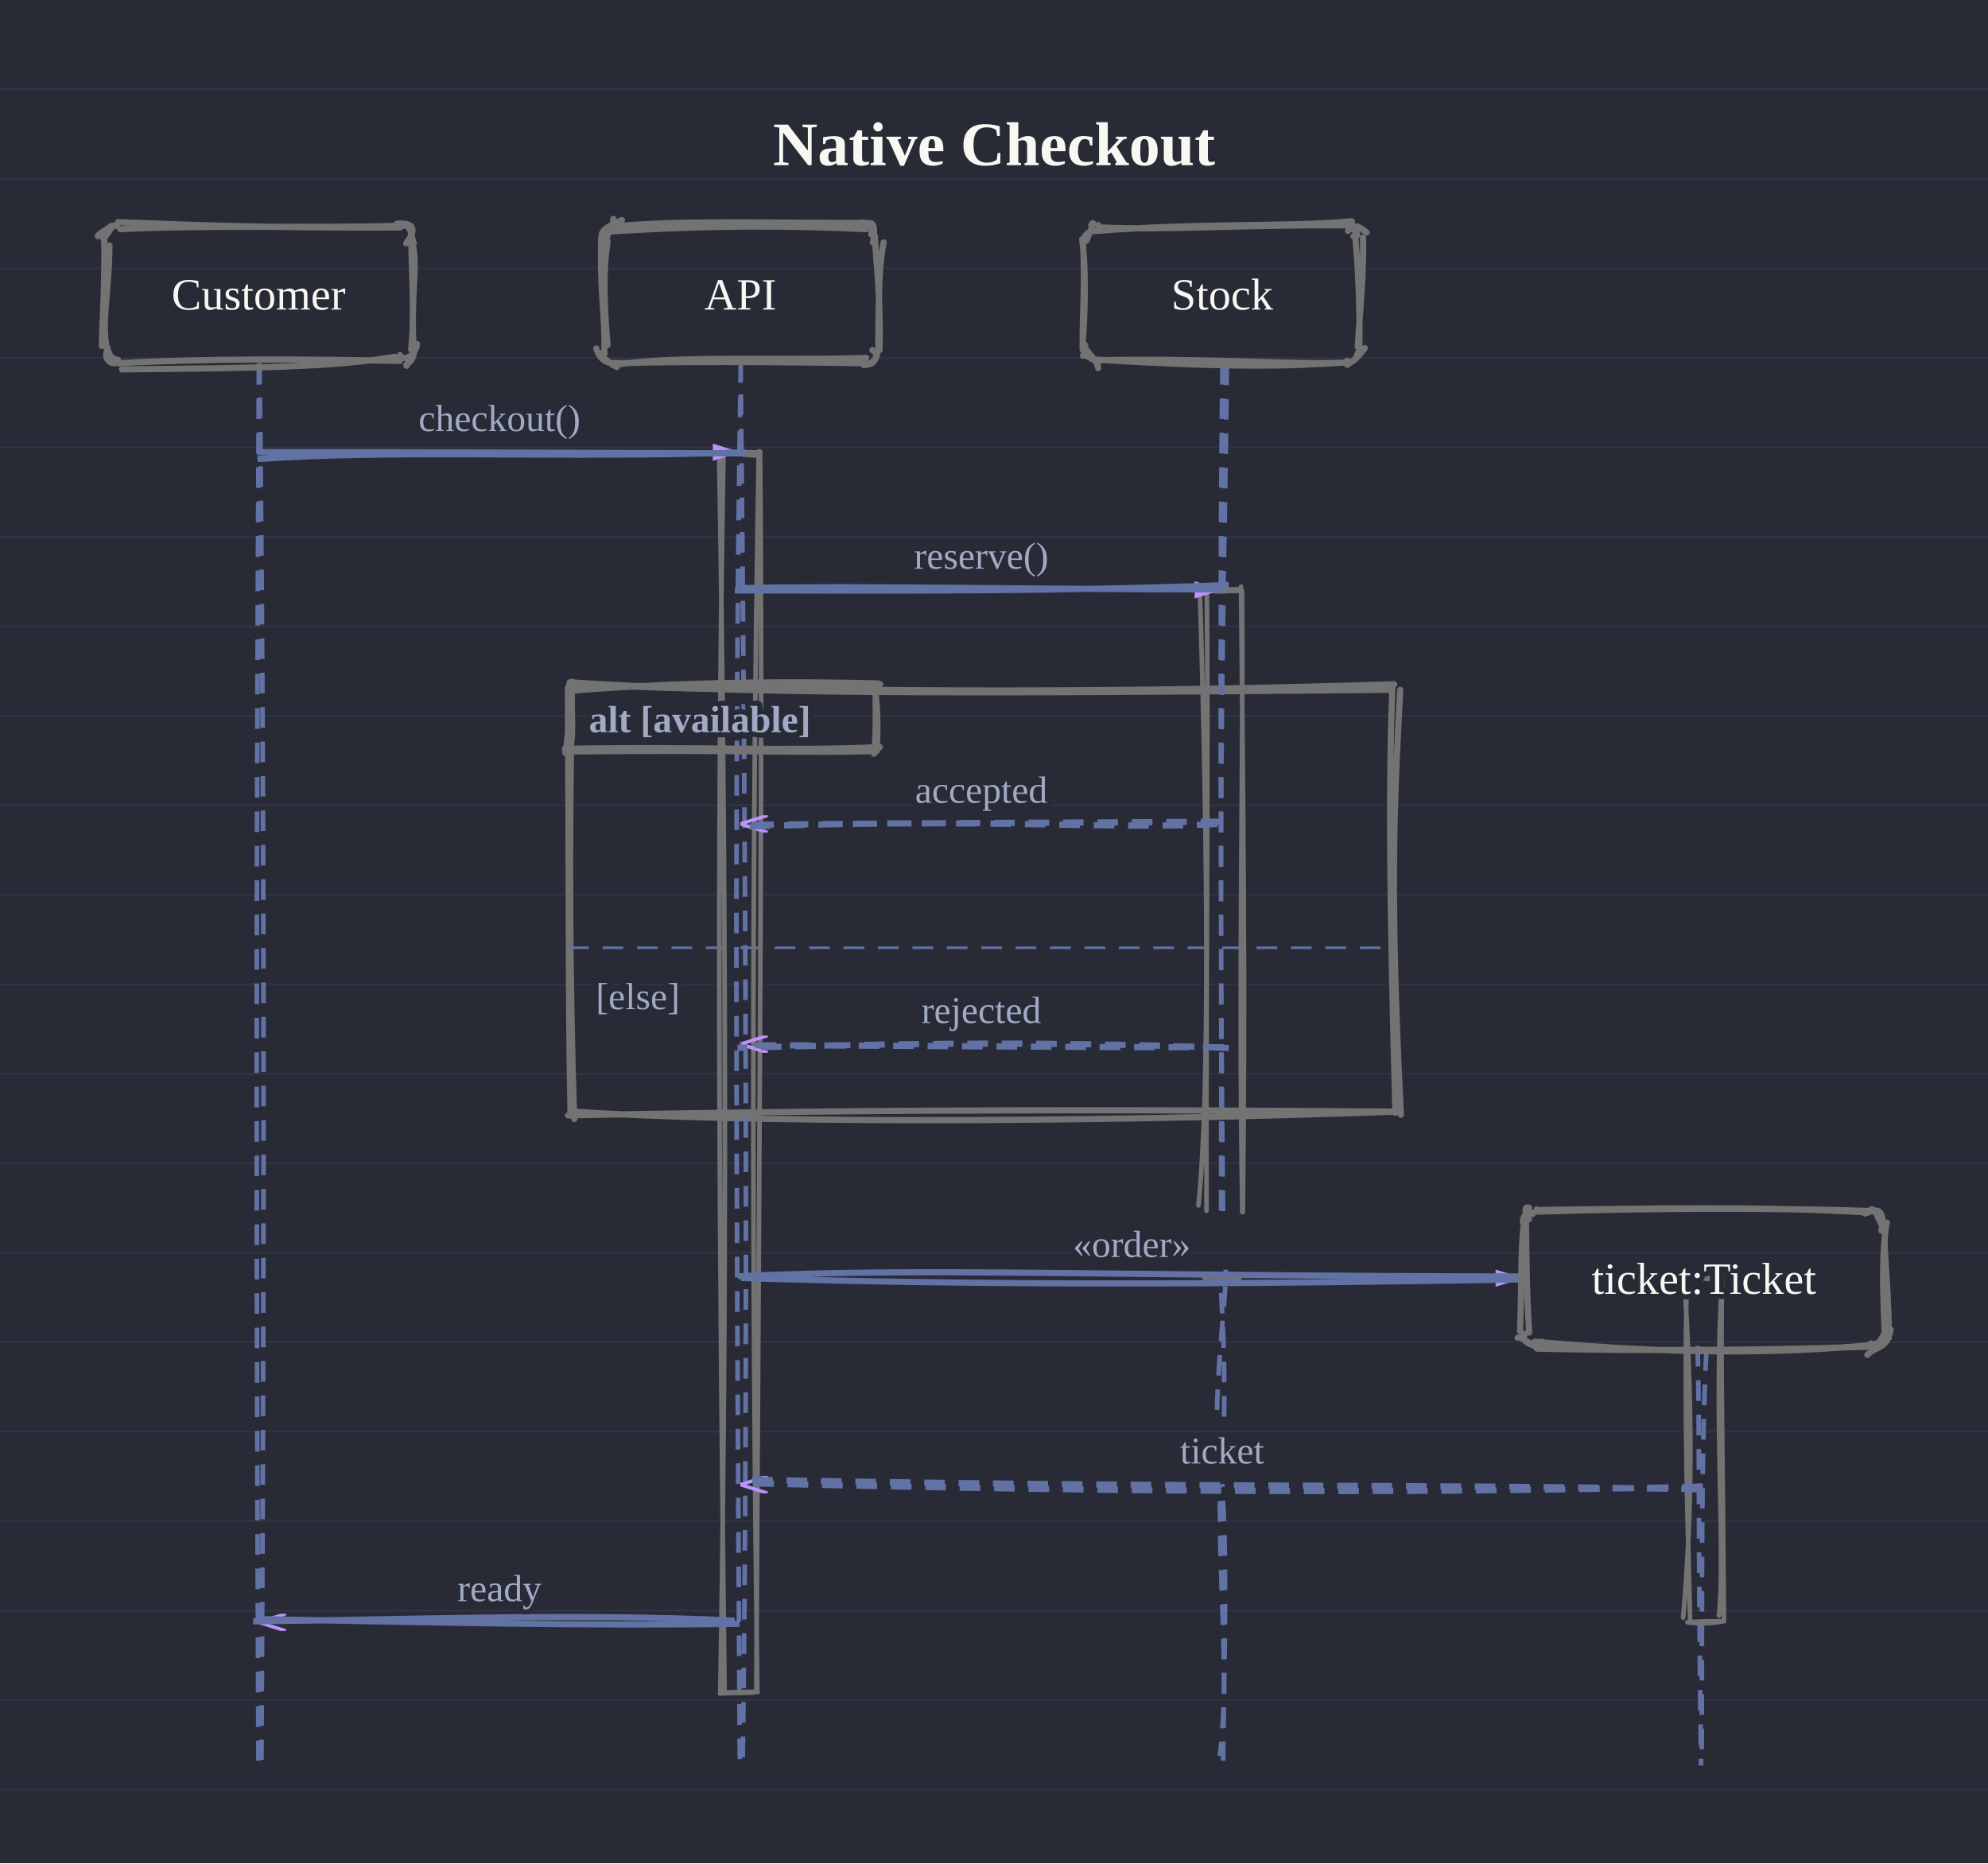
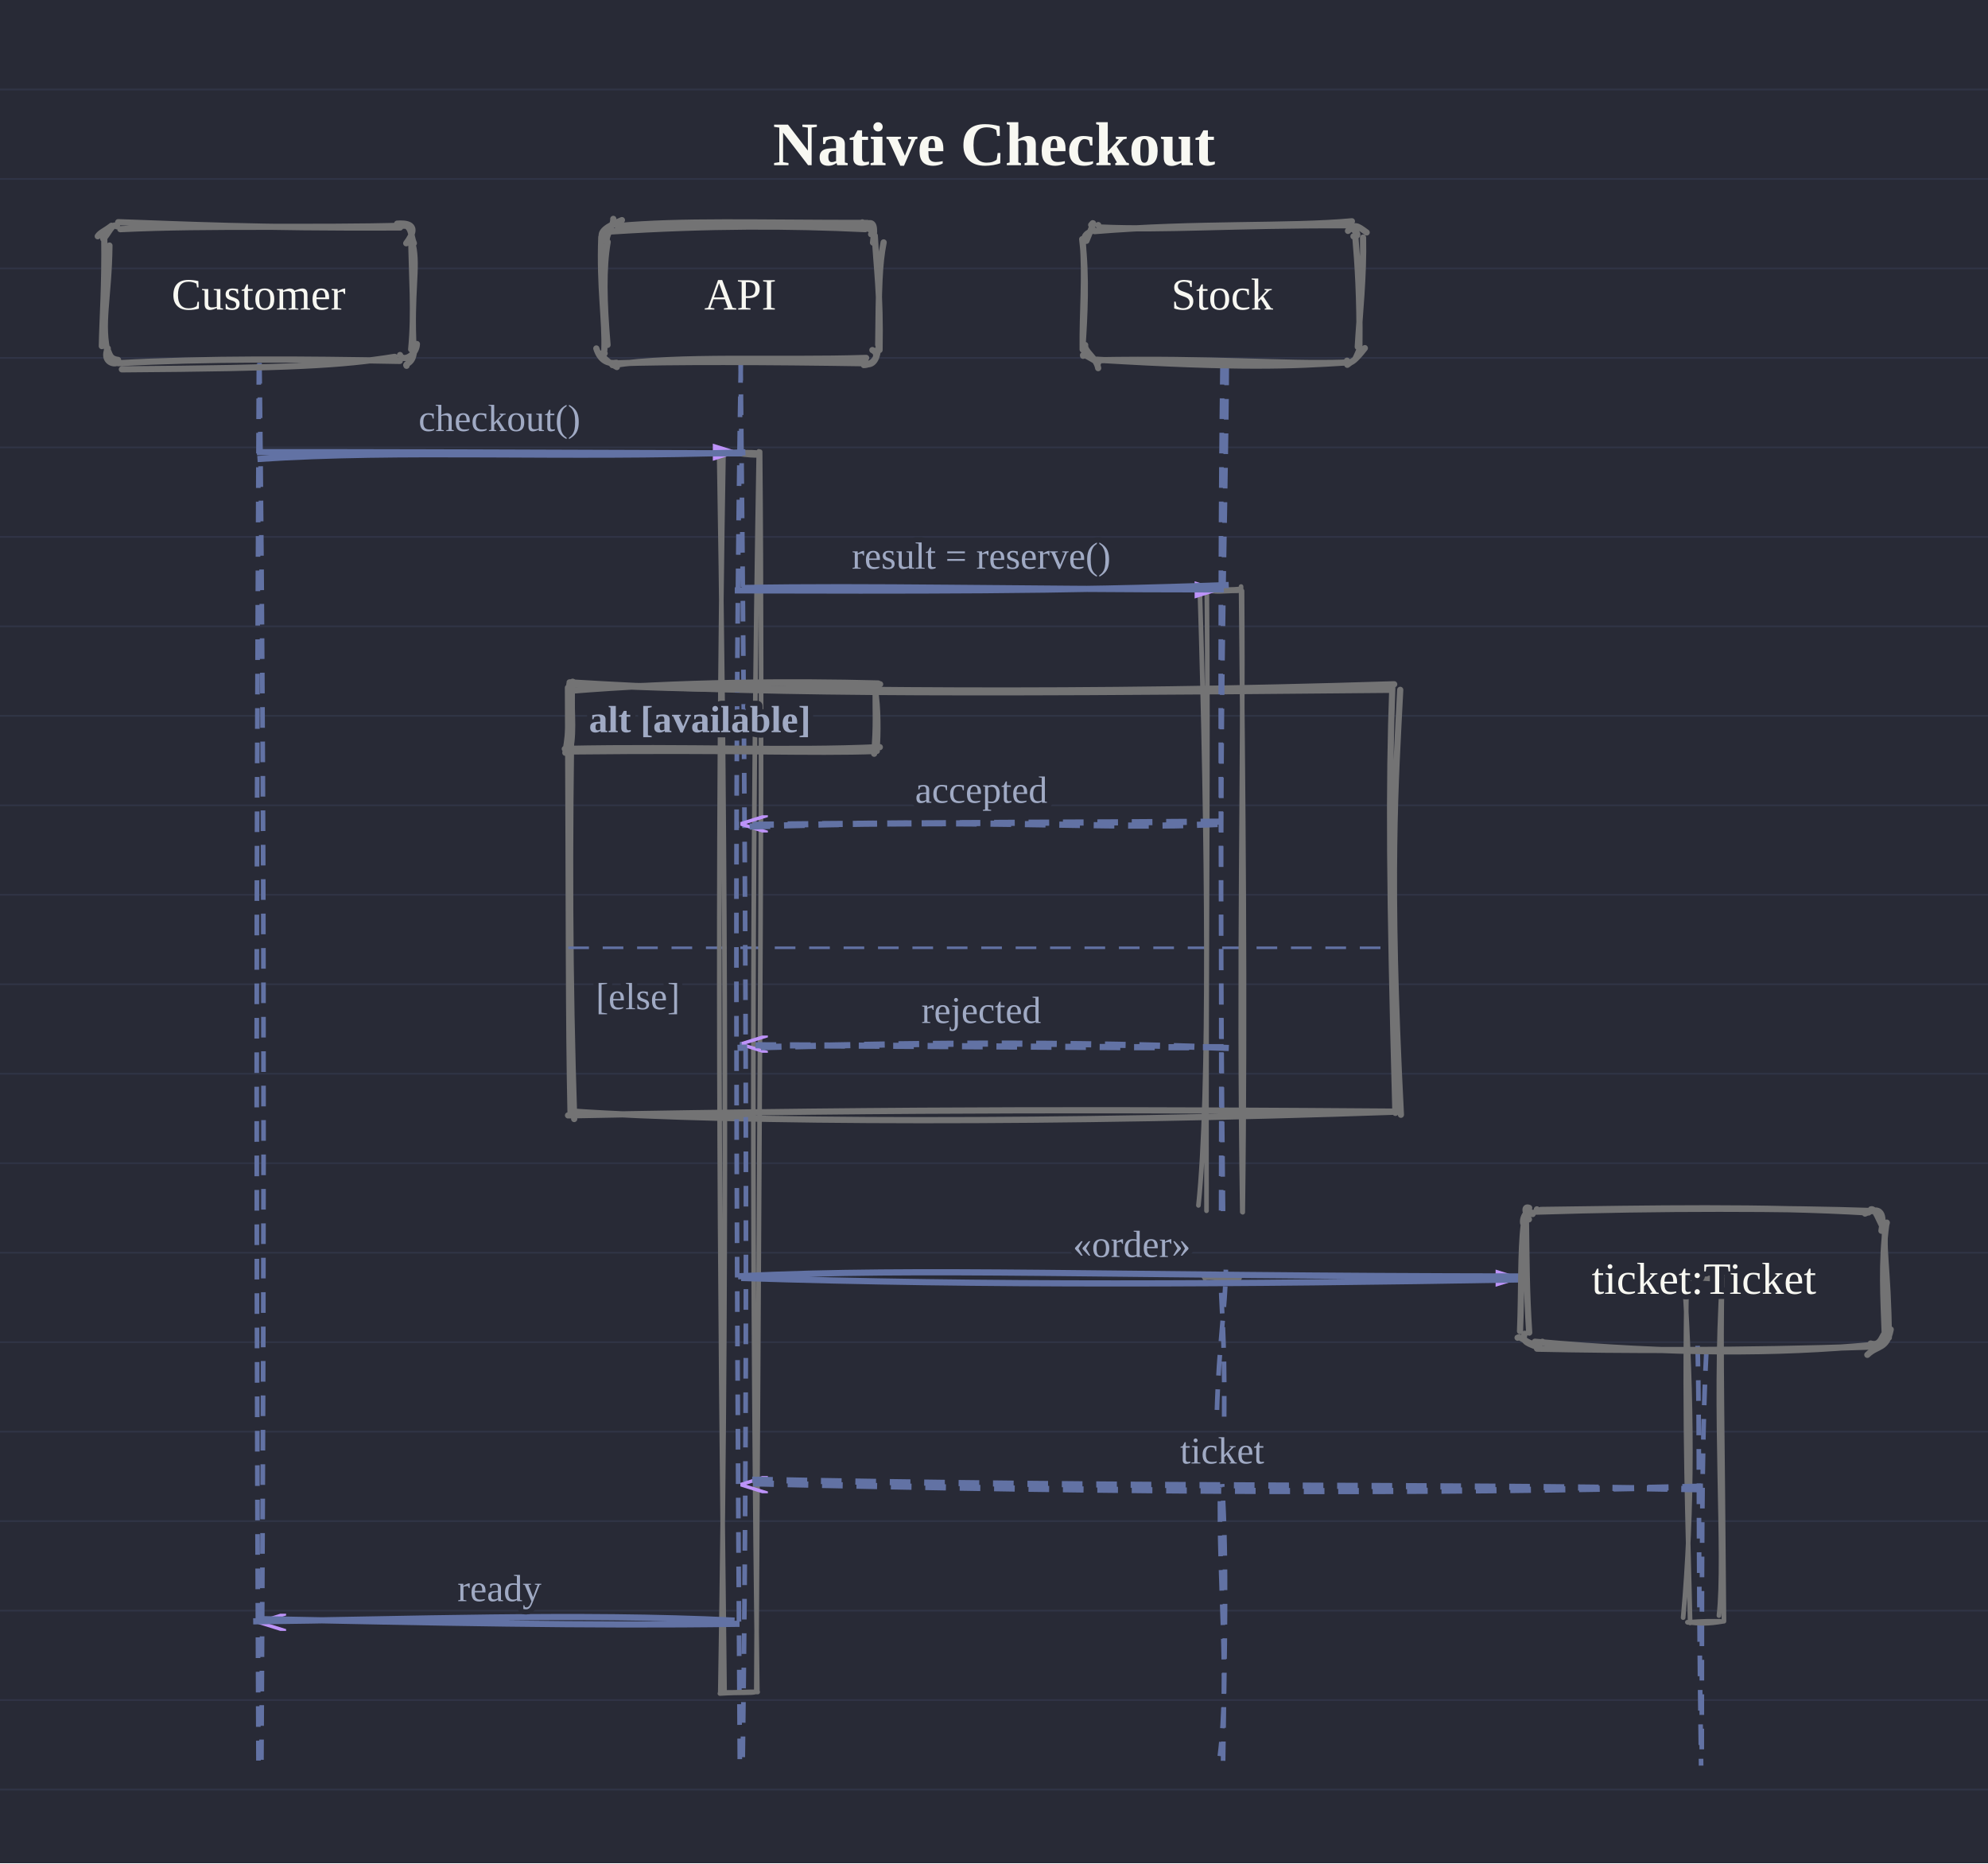
- <svg xmlns="http://www.w3.org/2000/svg" width="577.676" height="541.4" viewBox="0 0 577.676 541.4" style="--bg:#282a36;--fg:#f8f8f2;--line:#6272a4;--accent:#bd93f9;--muted:#6272a4;--border:#26262b;--font:Caveat;background:#282a36" class="am-1htme2g00a3glb">
+ <svg xmlns="http://www.w3.org/2000/svg" width="577.676" height="541.4" viewBox="0 0 577.676 541.4" style="--bg:#282a36;--fg:#f8f8f2;--line:#6272a4;--accent:#bd93f9;--muted:#6272a4;--border:#26262b;--font:Caveat;background:#282a36" class="am-1frykml0tow0vv">
  <style>
-   svg.am-1htme2g00a3glb { font-family: var(--font, 'Caveat'), system-ui, sans-serif; }
-   svg.am-1htme2g00a3glb {
+   svg.am-1frykml0tow0vv { font-family: var(--font, 'Caveat'), system-ui, sans-serif; }
+   svg.am-1frykml0tow0vv {
    /* Derived from --bg and --fg (overridable via --line, --accent, etc.) */
    --_text:          #f8f8f2;
    --_text-sec:      #6272a4;
    --_text-muted:    #6272a4;
    --_text-faint:    #98999c;
    --_line:          #6272a4;
    --_arrow:         #bd93f9;
    --_node-fill:     #2e303c;
    --_node-stroke:   #26262b;
    --_group-fill:    #282a36;
    --_group-hdr:     #32343f;
    --_inner-stroke:  #41434d;
    --_key-badge:     #3d3f49;
  }
</style>
  <rect width="577.676" height="541.4" fill="#282a36" data-backdrop="page" />
  <g data-backdrop="paper-ruled">
    <line x1="0" y1="26" x2="577.676" y2="26" stroke="#6272a4" stroke-width="0.5" opacity="0.14" />
    <line x1="0" y1="52" x2="577.676" y2="52" stroke="#6272a4" stroke-width="0.5" opacity="0.14" />
    <line x1="0" y1="78" x2="577.676" y2="78" stroke="#6272a4" stroke-width="0.5" opacity="0.14" />
    <line x1="0" y1="104" x2="577.676" y2="104" stroke="#6272a4" stroke-width="0.5" opacity="0.14" />
    <line x1="0" y1="130" x2="577.676" y2="130" stroke="#6272a4" stroke-width="0.5" opacity="0.14" />
    <line x1="0" y1="156" x2="577.676" y2="156" stroke="#6272a4" stroke-width="0.5" opacity="0.14" />
    <line x1="0" y1="182" x2="577.676" y2="182" stroke="#6272a4" stroke-width="0.5" opacity="0.14" />
    <line x1="0" y1="208" x2="577.676" y2="208" stroke="#6272a4" stroke-width="0.5" opacity="0.14" />
    <line x1="0" y1="234" x2="577.676" y2="234" stroke="#6272a4" stroke-width="0.5" opacity="0.14" />
    <line x1="0" y1="260" x2="577.676" y2="260" stroke="#6272a4" stroke-width="0.5" opacity="0.14" />
    <line x1="0" y1="286" x2="577.676" y2="286" stroke="#6272a4" stroke-width="0.5" opacity="0.14" />
    <line x1="0" y1="312" x2="577.676" y2="312" stroke="#6272a4" stroke-width="0.5" opacity="0.14" />
    <line x1="0" y1="338" x2="577.676" y2="338" stroke="#6272a4" stroke-width="0.5" opacity="0.14" />
    <line x1="0" y1="364" x2="577.676" y2="364" stroke="#6272a4" stroke-width="0.5" opacity="0.14" />
    <line x1="0" y1="390" x2="577.676" y2="390" stroke="#6272a4" stroke-width="0.5" opacity="0.14" />
    <line x1="0" y1="416" x2="577.676" y2="416" stroke="#6272a4" stroke-width="0.5" opacity="0.14" />
    <line x1="0" y1="442" x2="577.676" y2="442" stroke="#6272a4" stroke-width="0.5" opacity="0.14" />
    <line x1="0" y1="468" x2="577.676" y2="468" stroke="#6272a4" stroke-width="0.5" opacity="0.14" />
    <line x1="0" y1="494" x2="577.676" y2="494" stroke="#6272a4" stroke-width="0.5" opacity="0.14" />
    <line x1="0" y1="520" x2="577.676" y2="520" stroke="#6272a4" stroke-width="0.5" opacity="0.14" />
  </g>
  <defs>
    <marker id="seq-arrow" markerWidth="8" markerHeight="5" refX="8" refY="2.5" orient="auto-start-reverse">
      <polygon points="0 0, 8 2.5, 0 5" fill="#bd93f9" />
    </marker>
    <marker id="seq-arrow-open" markerWidth="8" markerHeight="5" refX="8" refY="2.5" orient="auto-start-reverse">
      <polyline points="0 0, 8 2.5, 0 5" fill="none" stroke="#bd93f9" stroke-width="1" />
    </marker>
    <marker id="seq-arrow-cross" markerWidth="8" markerHeight="5" refX="4" refY="2.5" orient="auto">
      <path d="M1 1 L7 4 M1 4 L7 1" fill="none" stroke="#bd93f9" stroke-width="1.5" />
    </marker>
    <marker id="seq-arrow-half-top" markerWidth="8" markerHeight="5" refX="8" refY="2.5" orient="auto-start-reverse">
      <polygon points="0 0, 8 2.5, 0 2.5" fill="#bd93f9" />
    </marker>
    <marker id="seq-arrow-half-bottom" markerWidth="8" markerHeight="5" refX="8" refY="2.5" orient="auto-start-reverse">
      <polygon points="0 2.5, 8 2.5, 0 5" fill="#bd93f9" />
    </marker>
    <marker id="seq-arrow-stick-top" markerWidth="8" markerHeight="5" refX="8" refY="2.5" orient="auto-start-reverse">
      <path d="M0 0 L8 2.5" fill="none" stroke="#bd93f9" stroke-width="1.5" />
    </marker>
    <marker id="seq-arrow-stick-bottom" markerWidth="8" markerHeight="5" refX="8" refY="2.5" orient="auto-start-reverse">
      <path d="M0 5 L8 2.5" fill="none" stroke="#bd93f9" stroke-width="1.5" />
    </marker>
  </defs>
  <text paint-order="stroke" stroke="#282a36" stroke-width="3" stroke-linejoin="round" stroke-linecap="round" x="288.838" y="41.7" class="diagram-title" text-anchor="middle" font-size="18" font-weight="600" fill="#f8f8f2" data-id="diagram-title" data-role="title" data-prepared-text="true" dy="6.3" textLength="142.02" lengthAdjust="spacingAndGlyphs" data-font-metrics="deterministic-fit">Native Checkout</text>
  <g class="block" data-type="alt" data-label="available" data-id="statement:3" data-role="block">
    <path d="M165.52 198.27 C217.74 201.51, 266.94 201.72, 404.42 200.44 M165.43 198.87 C239.33 200.73, 314.54 201.7, 405.13 198.83 M406.88 200.45 C405.55 226.96, 403.46 253.97, 407.08 323.92 M404.58 199.8 C403.53 228.33, 403.69 257.86, 405.48 323.37 M405.45 323.03 C309.14 326.39, 213.93 326.26, 166.23 322.98 M405.62 323.01 C336.09 322.51, 266.01 322.12, 165.06 324.1 M166.85 325.16 C165.51 284.88, 165.34 246.05, 166.21 198.65 M165.79 323.68 C165.19 296.48, 165.36 268.53, 165.03 199.81" fill="none" stroke="#737374" stroke-width="1.8" stroke-linecap="round" stroke-linejoin="round" data-id="statement:3:rect" data-role="block" />
    <line x1="165.133" y1="275.4" x2="405.133" y2="275.4" stroke="#6272a4" stroke-width="0.75" stroke-dasharray="6 4" data-relationship="block" data-direction="undirected" data-id="statement:3:divider#0" data-role="block" />
  </g>
  <line stroke-opacity="0" class="lifeline" data-actor="Buyer" x1="75.133" y1="105.4" x2="75.133" y2="511.4" stroke="#6272a4" stroke-width="0.75" stroke-dasharray="6 4" data-relationship="lifeline" data-direction="undirected" />
  <path d="M75.41 105.48 C77.34 265.57, 76.43 426.75, 75.97 511.35 M75.22 105.78 C74.79 204.23, 74.12 302.11, 75.1 511.57" fill="none" stroke="#6272a4" stroke-width="1.35" stroke-linecap="butt" stroke-linejoin="miter" stroke-miterlimit="4" stroke-dasharray="6 4" />
  <line stroke-opacity="0" class="lifeline" data-actor="API" x1="215.133" y1="105.4" x2="215.133" y2="511.4" stroke="#6272a4" stroke-width="0.75" stroke-dasharray="6 4" data-relationship="lifeline" data-direction="undirected" />
  <path d="M215.2 104.59 C216.72 247.98, 217.49 390.56, 215.82 511.66 M215.28 105.21 C213.35 219.69, 213.87 334.82, 214.97 511.16" fill="none" stroke="#6272a4" stroke-width="1.35" stroke-linecap="butt" stroke-linejoin="miter" stroke-miterlimit="4" stroke-dasharray="6 4" />
  <g class="lifeline" data-actor="Stock">
    <line stroke-opacity="0" x1="355.133" y1="105.4" x2="355.133" y2="352.25" stroke="#6272a4" stroke-width="0.75" stroke-dasharray="6 4" stroke-dashoffset="0" data-relationship="lifeline" data-direction="undirected" />
    <path d="M356.47 105.93 C356.21 157.13, 353.72 205.85, 355.41 353.17 M355.24 105.75 C354.17 185.56, 355.13 264.1, 354.83 352.97" fill="none" stroke="#6272a4" stroke-width="1.35" stroke-linecap="butt" stroke-linejoin="miter" stroke-miterlimit="4" stroke-dasharray="6 4" stroke-dashoffset="0" />
    <line stroke-opacity="0" x1="355.133" y1="370.55" x2="355.133" y2="412.25" stroke="#6272a4" stroke-width="0.75" stroke-dasharray="6 4" stroke-dashoffset="5.15" data-relationship="lifeline" data-direction="undirected" />
    <path d="M356.21 368.93 C356.04 380.82, 354.22 389.33, 353.59 410.7 M354.75 370.81 C354.75 379.67, 355.97 386.61, 355.72 411.74" fill="none" stroke="#6272a4" stroke-width="1.35" stroke-linecap="butt" stroke-linejoin="miter" stroke-miterlimit="4" stroke-dasharray="6 4" stroke-dashoffset="5.15" />
    <line stroke-opacity="0" x1="355.133" y1="430.55" x2="355.133" y2="511.4" stroke="#6272a4" stroke-width="0.75" stroke-dasharray="6 4" stroke-dashoffset="5.15" data-relationship="lifeline" data-direction="undirected" />
    <path d="M354.55 431.36 C353.98 460.21, 357.38 487, 354.46 510.27 M355.13 431.21 C356.6 454.02, 355.81 479.07, 355.41 511.64" fill="none" stroke="#6272a4" stroke-width="1.35" stroke-linecap="butt" stroke-linejoin="miter" stroke-miterlimit="4" stroke-dasharray="6 4" stroke-dashoffset="5.15" />
  </g>
  <line stroke-opacity="0" class="lifeline" data-actor="ticket:Ticket" x1="495.133" y1="391.4" x2="495.133" y2="511.4" stroke="#6272a4" stroke-width="0.75" stroke-dasharray="6 4" data-relationship="lifeline" data-direction="undirected" />
  <path d="M493.29 391.06 C493.96 417.27, 493.33 445.8, 494.31 513.04 M495.86 392.33 C494.31 422.65, 494.62 455.12, 494.5 511.59" fill="none" stroke="#6272a4" stroke-width="1.35" stroke-linecap="butt" stroke-linejoin="miter" stroke-miterlimit="4" stroke-dasharray="6 4" />
  <g class="activation" data-actor="Stock" data-id="activation:Stock#0" data-role="activation">
    <path d="M348.66 171.95 C350.88 243.53, 351.63 317.94, 348.24 350.26 M350.68 171.57 C351.15 220.46, 350.48 269.56, 350.59 351.82 M360.91 171.69 C361.38 225.49, 359.81 276.71, 360.99 352.18 M360.63 170.43 C361.2 230.14, 361.95 289.81, 361.12 352.25 M350.43 171.21 C353.51 172.28, 354.49 171.7, 359.75 171.66 M350.54 171.1 C353.18 170.98, 356.24 171.57, 360.28 171.13 M350.16 370.48 C350.16 370.67, 350.21 370.99, 350.1 371.48 M350.14 370.56 C350.17 370.78, 350.12 370.99, 350.17 371.43 M360.13 370.61 C360.05 370.86, 360.13 371.05, 360.07 371.34 M360.13 370.54 C360.1 370.87, 360.1 371.21, 360.17 371.43 M350.51 371.28 C352.52 371.08, 356.42 371.81, 360.03 372.23 M349.77 370.94 C352 371.27, 354.79 371.2, 360 371" fill="none" stroke="#737374" stroke-width="1.35" stroke-linecap="round" stroke-linejoin="round" data-id="part:[&quot;activation:Stock#0&quot;,&quot;border&quot;]" data-role="activation" />
  </g>
  <path d="M489.84 370.95 C492.98 370.61, 496.35 372.19, 500.42 370.66 M490.63 371.6 C493.05 371.08, 496.51 371.78, 500.32 371.75 M500.43 371.64 C497.87 409.81, 501.46 452.21, 499.49 469.44 M500.43 371.46 C499.95 392.47, 500.51 413.08, 500.95 471.1 M500.89 471.09 C496.08 471.91, 494.11 471.77, 490.32 471.38 M499.86 471.11 C497.97 471.1, 494.59 471.01, 490.46 471.43 M489.09 470.04 C491.96 437.49, 491.69 407.25, 489.46 372.17 M491.12 471.59 C490.52 443.07, 489.32 416.63, 490.14 370.65" fill="none" stroke="#737374" stroke-width="1.35" stroke-linecap="round" stroke-linejoin="round" data-id="activation:ticket:Ticket#0" data-role="activation" />
  <path d="M209.43 132.37 C212.12 130.67, 213.92 132.3, 220.2 132.33 M209.75 131.85 C212.71 131.77, 215.79 131.17, 220.04 131.5 M220.87 131.25 C221.63 212.08, 220.83 295.56, 219.77 491.2 M220.49 131.16 C218.3 254.58, 218.6 376.88, 220.07 491.65 M219.58 491.62 C218.41 492.05, 215.12 491.7, 209.19 492.09 M220.17 491.65 C217.28 491.49, 215.07 491.83, 209.86 491.77 M209.3 491.87 C211.71 352.22, 210.41 214.45, 208.95 130.76 M210.54 490.93 C209.12 371.59, 208.1 251.02, 210.25 130.77" fill="none" stroke="#737374" stroke-width="1.35" stroke-linecap="round" stroke-linejoin="round" data-id="activation:API#0" data-role="activation" />
  <g class="sequence-block-header-overlay" pointer-events="none" aria-hidden="true" data-id="statement:3:header-overlay" data-role="block">
    <path d="M165.33 200.75 C197.37 198.11, 230.4 197.93, 255.19 198.6 M166.09 198.61 C199.77 200.72, 235.2 200.66, 255.75 198.82 M254.25 200.71 C255.09 204.78, 255.14 213.76, 254.69 217.88 M254.43 199.64 C254.37 206.21, 254.76 211.1, 254.01 219.02 M255.66 217.1 C228.53 218.35, 200.32 216.86, 164.12 217.61 M254.79 218.21 C235.52 218.89, 214.73 217.82, 165.98 218.35 M165.64 217.87 C167 211.76, 165.59 204.87, 166.4 198.09 M164.28 218.74 C165.63 210.96, 165.62 203.55, 165.77 198.6" fill="none" stroke="#737374" stroke-width="1.8" stroke-linecap="round" stroke-linejoin="round" data-id="statement:3:tab" data-role="block" />
    <text paint-order="stroke" stroke="#282a36" stroke-width="3" stroke-linejoin="round" stroke-linecap="round" x="171.133" y="208.9" text-anchor="start" font-size="11" font-weight="600" fill="#a0aac4" data-prepared-text="true" dy="3.85" textLength="69.63" lengthAdjust="spacingAndGlyphs" data-font-metrics="deterministic-fit">alt [available]</text>
  </g>
  <g class="sequence-block-divider-labels" pointer-events="none" data-id="statement:3:divider-labels" data-role="block">
    <text paint-order="stroke" stroke="#282a36" stroke-width="3" stroke-linejoin="round" stroke-linecap="round" x="173.133" y="289.4" text-anchor="start" font-size="11" font-weight="400" fill="#a0aac4" data-prepared-text="true" dy="3.85" textLength="27.786" lengthAdjust="spacingAndGlyphs" data-font-metrics="deterministic-fit">[else]</text>
  </g>
  <g class="message" data-label="checkout()" data-line-style="solid" data-start-head="none" data-end-head="filled" data-central-start="false" data-central-end="false" data-self="false" data-id="statement:1" data-role="message">
    <line stroke-opacity="0" x1="75.133" y1="131.4" x2="215.133" y2="131.4" stroke="#6272a4" stroke-width="1" marker-end="url(#seq-arrow)" data-relationship="sequence-message" data-direction="forward" data-id="statement:1:line" data-role="message" data-from="Buyer" data-to="API" role="graphics-symbol" aria-roledescription="relation" aria-label="Buyer to API: checkout()" />
    <path d="M74.81 133.38 C116.58 130.54, 162.87 133.25, 216.6 131.43 M74.66 131.37 C104.5 131.36, 133.12 131.43, 215.72 131.74" fill="none" stroke="#6272a4" stroke-width="1.8" stroke-linecap="butt" stroke-linejoin="miter" stroke-miterlimit="4" />
    <text paint-order="stroke" stroke="#282a36" stroke-width="3" stroke-linejoin="round" stroke-linecap="round" x="145.133" y="121.4" text-anchor="middle" font-size="11" font-weight="400" fill="#a0aac4" data-prepared-text="true" dy="3.85" textLength="51.546" lengthAdjust="spacingAndGlyphs" data-font-metrics="deterministic-fit">checkout()</text>
  </g>
-   <g class="message" data-label="reserve()" data-line-style="solid" data-start-head="none" data-end-head="filled" data-central-start="false" data-central-end="false" data-self="false" data-id="statement:2" data-role="message">
-     <line stroke-opacity="0" x1="215.133" y1="171.4" x2="355.133" y2="171.4" stroke="#6272a4" stroke-width="1" marker-end="url(#seq-arrow)" data-relationship="sequence-message" data-direction="forward" data-id="statement:2:line" data-role="message" data-from="API" data-to="Stock" role="graphics-symbol" aria-roledescription="relation" aria-label="API to Stock: reserve()" />
+   <g class="message" data-label="result = reserve()" data-line-style="solid" data-start-head="none" data-end-head="filled" data-central-start="false" data-central-end="false" data-self="false" data-id="statement:2" data-role="message">
+     <line stroke-opacity="0" x1="215.133" y1="171.4" x2="355.133" y2="171.4" stroke="#6272a4" stroke-width="1" marker-end="url(#seq-arrow)" data-relationship="sequence-message" data-direction="forward" data-id="statement:2:line" data-role="message" data-from="API" data-to="Stock" role="graphics-symbol" aria-roledescription="relation" aria-label="API to Stock: result = reserve()" />
    <path d="M213.51 171.55 C262.71 171.66, 309.66 171.83, 357.05 169.98 M215.59 170.86 C253.34 170.17, 290.99 171.23, 355.64 171.27" fill="none" stroke="#6272a4" stroke-width="1.8" stroke-linecap="butt" stroke-linejoin="miter" stroke-miterlimit="4" />
-     <text paint-order="stroke" stroke="#282a36" stroke-width="3" stroke-linejoin="round" stroke-linecap="round" x="285.133" y="161.4" text-anchor="middle" font-size="11" font-weight="400" fill="#a0aac4" data-prepared-text="true" dy="3.85" textLength="46.794" lengthAdjust="spacingAndGlyphs" data-font-metrics="deterministic-fit">reserve()</text>
+     <text paint-order="stroke" stroke="#282a36" stroke-width="3" stroke-linejoin="round" stroke-linecap="round" x="285.133" y="161.4" text-anchor="middle" font-size="11" font-weight="400" fill="#a0aac4" data-prepared-text="true" dy="3.85" textLength="83.622" lengthAdjust="spacingAndGlyphs" data-font-metrics="deterministic-fit">result = reserve()</text>
  </g>
  <g class="message" data-label="accepted" data-line-style="dashed" data-start-head="none" data-end-head="open" data-central-start="false" data-central-end="false" data-self="false" data-parent-id="statement:3" data-id="statement:4" data-role="message">
    <line stroke-opacity="0" x1="355.133" y1="239.4" x2="215.133" y2="239.4" stroke="#6272a4" stroke-width="1" stroke-dasharray="6 4" marker-end="url(#seq-arrow-open)" data-relationship="sequence-message" data-direction="forward" data-id="statement:4:line" data-role="message" data-from="Stock" data-to="API" role="graphics-symbol" aria-roledescription="relation" aria-label="Stock to API: accepted" />
    <path d="M353.8 239.44 C320.77 241.08, 286.64 237.65, 216.29 240.23 M354.87 238.75 C318.21 239.09, 283.19 238.96, 214.77 239.69" fill="none" stroke="#6272a4" stroke-width="1.8" stroke-linecap="butt" stroke-linejoin="miter" stroke-miterlimit="4" stroke-dasharray="6 4" />
    <text paint-order="stroke" stroke="#282a36" stroke-width="3" stroke-linejoin="round" stroke-linecap="round" x="285.133" y="229.4" text-anchor="middle" font-size="11" font-weight="400" fill="#a0aac4" data-prepared-text="true" dy="3.85" textLength="45.606" lengthAdjust="spacingAndGlyphs" data-font-metrics="deterministic-fit">accepted</text>
  </g>
  <g class="message" data-label="rejected" data-line-style="dashed" data-start-head="none" data-end-head="open" data-central-start="false" data-central-end="false" data-self="false" data-parent-id="statement:3" data-id="statement:5" data-role="message">
    <line stroke-opacity="0" x1="355.133" y1="303.4" x2="215.133" y2="303.4" stroke="#6272a4" stroke-width="1" stroke-dasharray="6 4" marker-end="url(#seq-arrow-open)" data-relationship="sequence-message" data-direction="forward" data-id="statement:5:line" data-role="message" data-from="Stock" data-to="API" role="graphics-symbol" aria-roledescription="relation" aria-label="Stock to API: rejected" />
    <path d="M357.07 304.52 C299.02 302.23, 247.13 303.55, 214.3 304.48 M355.54 304.28 C317.26 304.42, 279.74 303.86, 214.97 303.71" fill="none" stroke="#6272a4" stroke-width="1.8" stroke-linecap="butt" stroke-linejoin="miter" stroke-miterlimit="4" stroke-dasharray="6 4" />
    <text paint-order="stroke" stroke="#282a36" stroke-width="3" stroke-linejoin="round" stroke-linecap="round" x="285.133" y="293.4" text-anchor="middle" font-size="11" font-weight="400" fill="#a0aac4" data-prepared-text="true" dy="3.85" textLength="40.854" lengthAdjust="spacingAndGlyphs" data-font-metrics="deterministic-fit">rejected</text>
  </g>
  <g class="message" data-label="«order»" data-line-style="solid" data-start-head="none" data-end-head="filled" data-central-start="false" data-central-end="false" data-self="false" data-id="statement:6" data-role="message">
    <line stroke-opacity="0" x1="215.133" y1="371.4" x2="442.59" y2="371.4" stroke="#6272a4" stroke-width="1" marker-end="url(#seq-arrow)" data-relationship="sequence-message" data-direction="forward" data-id="statement:6:line" data-role="message" data-from="API" data-to="ticket:Ticket" role="graphics-symbol" aria-roledescription="relation" aria-label="API to ticket:Ticket: «order»" />
    <path d="M214.47 370.86 C269.15 368.25, 319.59 370.78, 442.86 370.91 M215.38 371.35 C285.95 373.59, 358.96 373.2, 442.61 371.75" fill="none" stroke="#6272a4" stroke-width="1.8" stroke-linecap="butt" stroke-linejoin="miter" stroke-miterlimit="4" />
    <text paint-order="stroke" stroke="#282a36" stroke-width="3" stroke-linejoin="round" stroke-linecap="round" x="328.861" y="361.4" text-anchor="middle" font-size="11" font-weight="400" fill="#a0aac4" data-prepared-text="true">
      <tspan x="328.861" y="365.25" text-anchor="middle" data-text-fragment="true">«order»</tspan>
    </text>
  </g>
  <g class="message" data-label="ticket" data-line-style="dashed" data-start-head="none" data-end-head="open" data-central-start="false" data-central-end="false" data-self="false" data-id="statement:6:reply" data-role="message">
    <line stroke-opacity="0" x1="495.133" y1="431.4" x2="215.133" y2="431.4" stroke="#6272a4" stroke-width="1" stroke-dasharray="6 4" marker-end="url(#seq-arrow-open)" data-relationship="sequence-message" data-direction="forward" data-id="statement:6:reply:line" data-role="message" data-from="ticket:Ticket" data-to="API" role="graphics-symbol" aria-roledescription="relation" aria-label="ticket:Ticket to API: ticket" />
    <path d="M494.54 432.76 C413.3 431.16, 332.35 432.34, 215 429.89 M494.85 431.97 C413.82 433.93, 332.74 433.76, 215.18 430.94" fill="none" stroke="#6272a4" stroke-width="1.8" stroke-linecap="butt" stroke-linejoin="miter" stroke-miterlimit="4" stroke-dasharray="6 4" />
    <text paint-order="stroke" stroke="#282a36" stroke-width="3" stroke-linejoin="round" stroke-linecap="round" x="355.133" y="421.4" text-anchor="middle" font-size="11" font-weight="400" fill="#a0aac4" data-prepared-text="true" dy="3.85" textLength="26.598" lengthAdjust="spacingAndGlyphs" data-font-metrics="deterministic-fit">ticket</text>
  </g>
  <g class="message" data-label="ready" data-line-style="solid" data-start-head="none" data-end-head="open" data-central-start="false" data-central-end="false" data-self="false" data-id="statement:7" data-role="message">
    <line stroke-opacity="0" x1="215.133" y1="471.4" x2="75.133" y2="471.4" stroke="#6272a4" stroke-width="1" marker-end="url(#seq-arrow-open)" data-relationship="sequence-message" data-direction="forward" data-id="statement:7:line" data-role="message" data-from="API" data-to="Buyer" role="graphics-symbol" aria-roledescription="relation" aria-label="API to Buyer: ready" />
    <path d="M213.45 470.91 C168.02 468.67, 117.19 470.66, 73.57 471.12 M214.89 471.83 C170.39 472.48, 125.66 471.45, 74.66 470.46" fill="none" stroke="#6272a4" stroke-width="1.8" stroke-linecap="butt" stroke-linejoin="miter" stroke-miterlimit="4" />
    <text paint-order="stroke" stroke="#282a36" stroke-width="3" stroke-linejoin="round" stroke-linecap="round" x="145.133" y="461.4" text-anchor="middle" font-size="11" font-weight="400" fill="#a0aac4" data-prepared-text="true" dy="3.85" textLength="30.162" lengthAdjust="spacingAndGlyphs" data-font-metrics="deterministic-fit">ready</text>
  </g>
  <g class="actor" data-id="Buyer" data-label="Customer" data-type="participant" data-role="actor">
    <path d="M34.96 66.59 C61.44 65.31, 90.67 66.37, 117.68 65.58 M34.35 64.56 C53.31 65.21, 73.57 66.28, 116.27 66.1 M116.27 65.4 C119.88 65.02, 119.25 68.47, 120.26 70.67 M115.39 64.99 C117.67 64.83, 122.47 64.84, 118.04 70.69 M119.98 71.25 C121.44 77.59, 119.29 85.16, 120.2 101.63 M119.48 68.45 C119.64 80.74, 120.54 90.54, 119.48 101.51 M120.27 101.4 C120.41 105.82, 117.51 105.53, 118.13 106.29 M121.15 99.97 C121.01 103.24, 117.06 105.31, 116.24 103.16 M114.68 103.69 C99.32 106.16, 84.65 106.97, 35.41 107.32 M116.18 104.87 C88.24 104.35, 59.95 104.12, 34.35 105.54 M34 105.4 C33.12 106.02, 29.64 105.11, 31.31 101.22 M34.31 104.58 C31.2 104.17, 32.27 102.37, 29.87 99.17 M31.48 103.17 C29.11 94.32, 31.63 86.65, 31.8 71.35 M29.59 100.57 C29.76 92.03, 30.5 83.08, 30.3 68.73 M30 69.4 C31.26 68.43, 32.71 64.52, 33.91 65.74 M28.4 68.65 C29.13 67.53, 30.37 67.19, 32.41 65.6 M34 65.4 C34 65.4, 34 65.4, 34 65.4 M34 65.4 C34 65.4, 34 65.4, 34 65.4" fill="none" stroke="#737374" stroke-width="1.8" stroke-linecap="round" stroke-linejoin="round" data-id="actor:Buyer:box" data-role="actor" />
    <text paint-order="stroke" stroke="#282a36" stroke-width="3" stroke-linejoin="round" stroke-linecap="round" x="75.133" y="85.4" text-anchor="middle" font-size="13" font-weight="500" fill="#f8f8f2" data-prepared-text="true" dy="4.55" textLength="58.266" lengthAdjust="spacingAndGlyphs" data-font-metrics="deterministic-fit">Customer</text>
  </g>
  <g class="actor" data-id="API" data-label="API" data-type="participant" data-role="actor">
    <path d="M177.37 67.27 C206.37 65.42, 229.45 65.53, 251.44 66.58 M179.42 65.7 C198.2 64.03, 219.22 64.79, 252.03 64.78 M251.13 65.4 C253.68 64.06, 254.48 64.88, 253.68 70.5 M250.58 64.61 C251.7 67.27, 255.75 66.83, 253.13 68.06 M256.77 70.43 C255.5 76.82, 255.36 83.19, 255.19 100.22 M254.2 68.49 C254.69 78.06, 255.9 85.47, 255.58 101.7 M255.13 101.4 C254.7 105.49, 252.89 106.62, 250.38 105.39 M253.5 101.72 C256.13 103.06, 253.59 106.08, 251.01 106.08 M251.69 104 C225.74 104.84, 197.11 103.17, 177.97 106.08 M252 105.56 C222.48 105.09, 194.46 105.03, 179.5 105.55 M179.13 105.4 C176.92 105.75, 174.47 105.06, 173.28 101.25 M179.25 106.65 C175.54 104.74, 173.62 102.07, 175.7 102.67 M176.54 100.22 C175.45 87.56, 175.26 77.96, 176.58 70.3 M175.61 101.76 C175.94 93.02, 174.17 83.51, 174.73 68.87 M175.13 69.4 C173.98 67.34, 176.29 65.83, 180.72 63.96 M176.54 70.64 C175.42 68.89, 178.4 65.69, 178.21 63.6 M179.13 65.4 C179.13 65.4, 179.13 65.4, 179.13 65.4 M179.13 65.4 C179.13 65.4, 179.13 65.4, 179.13 65.4" fill="none" stroke="#737374" stroke-width="1.8" stroke-linecap="round" stroke-linejoin="round" data-id="actor:API:box" data-role="actor" />
    <text paint-order="stroke" stroke="#282a36" stroke-width="3" stroke-linejoin="round" stroke-linecap="round" x="215.133" y="85.4" text-anchor="middle" font-size="13" font-weight="500" fill="#f8f8f2" data-prepared-text="true" dy="4.55" textLength="22.698" lengthAdjust="spacingAndGlyphs" data-font-metrics="deterministic-fit">API</text>
  </g>
  <g class="actor" data-id="Stock" data-label="Stock" data-type="participant" data-role="actor">
    <path d="M318.06 67.16 C348.01 64.7, 374.54 66, 392.84 64.3 M320.12 66.12 C338.3 66.92, 358.05 65.36, 391.31 65.46 M391.13 65.4 C393.19 66.33, 396.04 68.69, 393.29 68.67 M391.7 67.09 C393.7 64.99, 394.28 65.48, 397.13 67.54 M393.86 69.17 C394.47 76.14, 395.2 86.81, 395.02 100.4 M396.08 69.03 C396.33 80.11, 395.04 91.86, 394.54 100.78 M395.13 101.4 C393.21 105.69, 394.34 103.77, 391.5 106 M396.6 101.16 C395.69 102.31, 392.18 106.94, 391.42 104.81 M391.28 105.31 C375.15 106.32, 360.83 107.05, 318.62 104.51 M390.77 105.37 C372.14 105.93, 353.21 104.05, 318.23 104.68 M319.13 105.4 C316.88 104.01, 314.4 102.46, 314.72 103.39 M319.11 106.97 C318.59 103.95, 315 102.1, 315.34 100.26 M314.59 100.25 C315.11 92.21, 315.79 80.54, 314.46 69.5 M314.6 101.56 C314.48 90.47, 315.47 80.76, 314.63 70.37 M315.13 69.4 C315.02 67.59, 318.29 66.89, 317.69 66.8 M315.69 69.98 C316.76 67.25, 318.52 63.43, 317.08 65.36 M319.13 65.4 C319.13 65.4, 319.13 65.4, 319.13 65.4 M319.13 65.4 C319.13 65.4, 319.13 65.4, 319.13 65.4" fill="none" stroke="#737374" stroke-width="1.8" stroke-linecap="round" stroke-linejoin="round" data-id="actor:Stock:box" data-role="actor" />
    <text paint-order="stroke" stroke="#282a36" stroke-width="3" stroke-linejoin="round" stroke-linecap="round" x="355.133" y="85.4" text-anchor="middle" font-size="13" font-weight="500" fill="#f8f8f2" data-prepared-text="true" dy="4.55" textLength="36.036" lengthAdjust="spacingAndGlyphs" data-font-metrics="deterministic-fit">Stock</text>
  </g>
  <g class="actor" data-id="ticket:Ticket" data-label="ticket:Ticket" data-type="participant" data-role="actor">
    <path d="M447.76 351.57 C479.09 351.17, 512.44 350.46, 542.97 352.32 M446.27 352.08 C482.47 350.91, 519.69 351.07, 544.28 351.9 M543.68 351.4 C544.8 350.97, 545.99 354.51, 547.34 357.1 M541.94 352.63 C547.74 349.71, 547.24 354.61, 546.71 357.63 M548.27 355.26 C546.63 361.14, 548.73 368.23, 548.86 388.69 M548.12 355.75 C546.6 366.72, 547.32 377.69, 547.66 387.42 M547.68 387.4 C546.75 388.39, 546.38 391.23, 543.58 390.39 M549.41 386.31 C548.21 392.25, 545.67 390.74, 542.61 393.68 M544.12 390.81 C516.24 393.39, 486.68 393.5, 446.01 389.87 M542.85 391.31 C507.15 392.6, 470.16 392.39, 446.62 391.89 M446.59 391.4 C444.63 390.48, 441.96 390.04, 443.07 387.55 M448.19 389.88 C445.33 392.32, 442.05 387.91, 440.98 388.7 M444.36 387.22 C443.57 375.33, 443.58 366.07, 443.41 353.84 M441.69 386.8 C442.18 374.73, 441.81 363.41, 442.79 355.79 M442.59 355.4 C442.3 353.54, 444.09 350.84, 445.36 352.77 M444.28 354.31 C443.49 353.02, 442.49 350.26, 444.35 350.98 M446.59 351.4 C446.59 351.4, 446.59 351.4, 446.59 351.4 M446.59 351.4 C446.59 351.4, 446.59 351.4, 446.59 351.4" fill="none" stroke="#737374" stroke-width="1.8" stroke-linecap="round" stroke-linejoin="round" data-id="actor:ticket:Ticket:box" data-role="actor" />
    <text paint-order="stroke" stroke="#282a36" stroke-width="3" stroke-linejoin="round" stroke-linecap="round" x="495.133" y="371.4" text-anchor="middle" font-size="13" font-weight="500" fill="#f8f8f2" data-prepared-text="true" dy="4.55" textLength="73.086" lengthAdjust="spacingAndGlyphs" data-font-metrics="deterministic-fit">ticket:Ticket</text>
  </g>
</svg>
